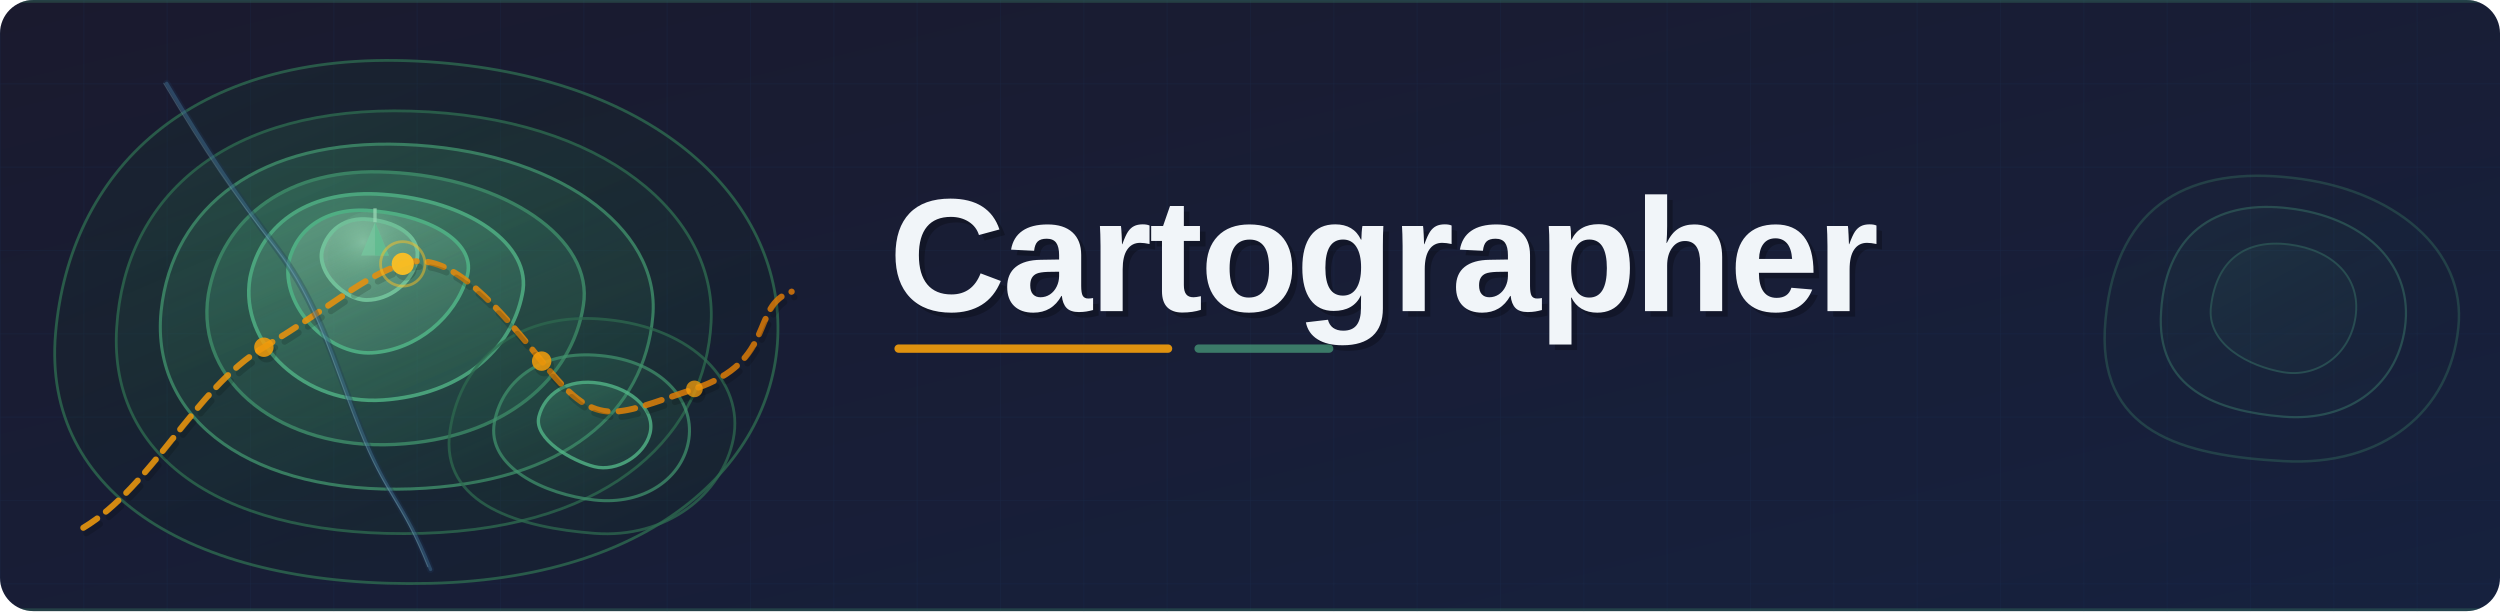
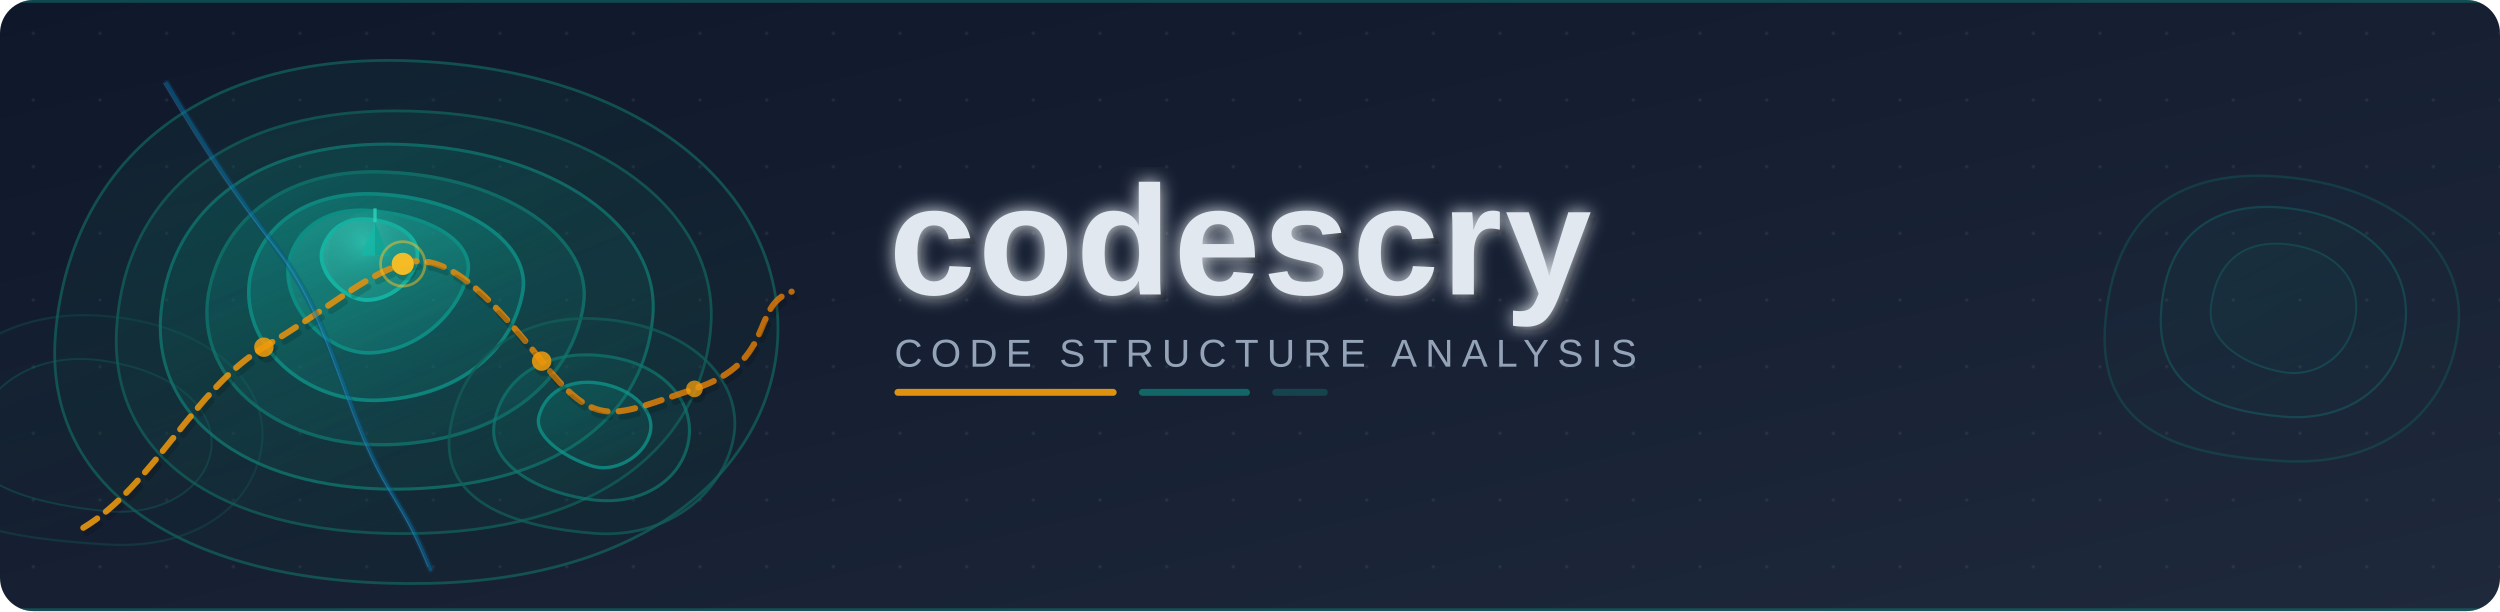
<svg xmlns="http://www.w3.org/2000/svg" viewBox="0 0 900 220" width="900" height="220">
  <defs>
    <linearGradient id="bg" x1="0%" y1="0%" x2="100%" y2="100%">
-       <stop offset="0%" stop-color="#1a1a2e" />
-       <stop offset="100%" stop-color="#16213e" />
+       <stop offset="0%" stop-color="#0f172a" />
+       <stop offset="100%" stop-color="#1e293b" />
    </linearGradient>
    <linearGradient id="elev0" x1="20%" y1="0%" x2="80%" y2="100%">
-       <stop offset="0%" stop-color="#1b4332" stop-opacity="0.25" />
-       <stop offset="100%" stop-color="#0d2818" stop-opacity="0.15" />
+       <stop offset="0%" stop-color="#134e4a" stop-opacity="0.25" />
+       <stop offset="100%" stop-color="#042f2e" stop-opacity="0.15" />
    </linearGradient>
    <linearGradient id="elev1" x1="20%" y1="0%" x2="80%" y2="100%">
-       <stop offset="0%" stop-color="#2d6a4f" stop-opacity="0.28" />
-       <stop offset="100%" stop-color="#1b4332" stop-opacity="0.15" />
+       <stop offset="0%" stop-color="#115e59" stop-opacity="0.28" />
+       <stop offset="100%" stop-color="#134e4a" stop-opacity="0.15" />
    </linearGradient>
    <linearGradient id="elev2" x1="20%" y1="0%" x2="80%" y2="100%">
-       <stop offset="0%" stop-color="#40916c" stop-opacity="0.3" />
-       <stop offset="100%" stop-color="#2d6a4f" stop-opacity="0.15" />
+       <stop offset="0%" stop-color="#0f766e" stop-opacity="0.3" />
+       <stop offset="100%" stop-color="#115e59" stop-opacity="0.15" />
    </linearGradient>
    <linearGradient id="elev3" x1="20%" y1="0%" x2="80%" y2="100%">
-       <stop offset="0%" stop-color="#52b788" stop-opacity="0.32" />
-       <stop offset="100%" stop-color="#40916c" stop-opacity="0.15" />
+       <stop offset="0%" stop-color="#0d9488" stop-opacity="0.32" />
+       <stop offset="100%" stop-color="#0f766e" stop-opacity="0.15" />
    </linearGradient>
    <linearGradient id="elev4" x1="20%" y1="0%" x2="80%" y2="100%">
-       <stop offset="0%" stop-color="#74c69d" stop-opacity="0.35" />
-       <stop offset="100%" stop-color="#52b788" stop-opacity="0.15" />
+       <stop offset="0%" stop-color="#14b8a6" stop-opacity="0.35" />
+       <stop offset="100%" stop-color="#0d9488" stop-opacity="0.15" />
    </linearGradient>
    <linearGradient id="elev5" x1="20%" y1="0%" x2="80%" y2="100%">
-       <stop offset="0%" stop-color="#95d5b2" stop-opacity="0.38" />
-       <stop offset="100%" stop-color="#74c69d" stop-opacity="0.18" />
+       <stop offset="0%" stop-color="#2dd4bf" stop-opacity="0.38" />
+       <stop offset="100%" stop-color="#14b8a6" stop-opacity="0.18" />
    </linearGradient>
    <linearGradient id="elev6" x1="20%" y1="0%" x2="80%" y2="100%">
-       <stop offset="0%" stop-color="#b7e4c7" stop-opacity="0.4" />
-       <stop offset="100%" stop-color="#95d5b2" stop-opacity="0.2" />
+       <stop offset="0%" stop-color="#5eead4" stop-opacity="0.4" />
+       <stop offset="100%" stop-color="#2dd4bf" stop-opacity="0.2" />
    </linearGradient>
    <linearGradient id="h2elev0" x1="20%" y1="0%" x2="80%" y2="100%">
-       <stop offset="0%" stop-color="#2d6a4f" stop-opacity="0.22" />
-       <stop offset="100%" stop-color="#1b4332" stop-opacity="0.1" />
+       <stop offset="0%" stop-color="#115e59" stop-opacity="0.22" />
+       <stop offset="100%" stop-color="#134e4a" stop-opacity="0.1" />
    </linearGradient>
    <linearGradient id="h2elev1" x1="20%" y1="0%" x2="80%" y2="100%">
-       <stop offset="0%" stop-color="#40916c" stop-opacity="0.25" />
-       <stop offset="100%" stop-color="#2d6a4f" stop-opacity="0.12" />
+       <stop offset="0%" stop-color="#0f766e" stop-opacity="0.25" />
+       <stop offset="100%" stop-color="#115e59" stop-opacity="0.12" />
    </linearGradient>
    <linearGradient id="h2elev2" x1="20%" y1="0%" x2="80%" y2="100%">
-       <stop offset="0%" stop-color="#52b788" stop-opacity="0.28" />
-       <stop offset="100%" stop-color="#40916c" stop-opacity="0.14" />
+       <stop offset="0%" stop-color="#0d9488" stop-opacity="0.28" />
+       <stop offset="100%" stop-color="#0f766e" stop-opacity="0.14" />
    </linearGradient>
    <linearGradient id="trail" x1="0%" y1="0%" x2="100%" y2="0%">
      <stop offset="0%" stop-color="#f59e0b" />
      <stop offset="100%" stop-color="#d97706" />
    </linearGradient>
    <radialGradient id="peak-glow" cx="40%" cy="35%" r="60%">
-       <stop offset="0%" stop-color="#95d5b2" stop-opacity="0.5" />
-       <stop offset="100%" stop-color="#40916c" stop-opacity="0" />
+       <stop offset="0%" stop-color="#2dd4bf" stop-opacity="0.5" />
+       <stop offset="100%" stop-color="#0f766e" stop-opacity="0" />
    </radialGradient>
    <linearGradient id="relev0" x1="20%" y1="0%" x2="80%" y2="100%">
-       <stop offset="0%" stop-color="#2d6a4f" stop-opacity="0.18" />
-       <stop offset="100%" stop-color="#1b4332" stop-opacity="0.08" />
+       <stop offset="0%" stop-color="#115e59" stop-opacity="0.18" />
+       <stop offset="100%" stop-color="#134e4a" stop-opacity="0.08" />
    </linearGradient>
    <linearGradient id="relev1" x1="20%" y1="0%" x2="80%" y2="100%">
-       <stop offset="0%" stop-color="#40916c" stop-opacity="0.2" />
-       <stop offset="100%" stop-color="#2d6a4f" stop-opacity="0.1" />
+       <stop offset="0%" stop-color="#0f766e" stop-opacity="0.2" />
+       <stop offset="100%" stop-color="#115e59" stop-opacity="0.1" />
    </linearGradient>
    <linearGradient id="relev2" x1="20%" y1="0%" x2="80%" y2="100%">
-       <stop offset="0%" stop-color="#52b788" stop-opacity="0.22" />
-       <stop offset="100%" stop-color="#40916c" stop-opacity="0.12" />
+       <stop offset="0%" stop-color="#0d9488" stop-opacity="0.22" />
+       <stop offset="100%" stop-color="#0f766e" stop-opacity="0.12" />
    </linearGradient>
-     <pattern id="grid" width="30" height="30" patternUnits="userSpaceOnUse">
-       <path d="M 30 0 L 0 0 0 30" fill="none" stroke="#1e3a5f" stroke-width="0.3" opacity="0.35" />
+     <linearGradient id="flelev0" x1="20%" y1="0%" x2="80%" y2="100%">
+       <stop offset="0%" stop-color="#134e4a" stop-opacity="0.15" />
+       <stop offset="100%" stop-color="#042f2e" stop-opacity="0.06" />
+     </linearGradient>
+     <linearGradient id="flelev1" x1="20%" y1="0%" x2="80%" y2="100%">
+       <stop offset="0%" stop-color="#115e59" stop-opacity="0.18" />
+       <stop offset="100%" stop-color="#134e4a" stop-opacity="0.08" />
+     </linearGradient>
+     <pattern id="grid" width="24" height="24" patternUnits="userSpaceOnUse">
+       <circle cx="12" cy="12" r="0.6" fill="#94a3b8" opacity="0.12" />
    </pattern>
    <clipPath id="banner-clip">
      <rect x="0" y="0" width="900" height="220" rx="12" ry="12" />
    </clipPath>
+     <filter id="text-glow" x="-10%" y="-10%" width="120%" height="120%">
+       <feGaussianBlur stdDeviation="3" result="blur" />
+       <feMerge>
+         <feMergeNode in="blur" />
+         <feMergeNode in="SourceGraphic" />
+       </feMerge>
+     </filter>
  </defs>
  <g clip-path="url(#banner-clip)">
    <rect width="900" height="220" fill="url(#bg)" />
    <rect width="900" height="220" fill="url(#grid)" />
-     <path d="M 20,120 C 25,62 68,18 150,22 C 232,26 278,68 280,115              C 282,162 240,208 155,210 C 70,212 15,178 20,120 Z" fill="url(#elev0)" stroke="#2d6a4f" stroke-width="1.0" opacity="0.8" />
-     <path d="M 42,118 C 45,70 82,38 148,40 C 218,42 258,78 256,116              C 254,155 222,190 152,192 C 82,194 39,166 42,118 Z" fill="url(#elev1)" stroke="#2d6a4f" stroke-width="1.0" opacity="0.8" />
-     <path d="M 58,112 C 62,74 94,50 145,52 C 200,54 238,82 235,114              C 232,148 204,174 148,176 C 92,178 54,152 58,112 Z" fill="url(#elev2)" stroke="#40916c" stroke-width="1.1" opacity="0.8" />
-     <path d="M 75,106 C 80,78 104,60 140,62 C 182,64 214,86 210,110              C 206,136 182,158 142,160 C 102,162 70,138 75,106 Z" fill="url(#elev3)" stroke="#40916c" stroke-width="1.2" opacity="0.8" />
-     <path d="M 90,100 C 94,80 112,68 138,70 C 168,72 192,88 188,106              C 184,126 166,142 138,144 C 110,146 86,124 90,100 Z" fill="url(#elev4)" stroke="#52b788" stroke-width="1.3" opacity="0.8" />
-     <path d="M 104,94 C 107,82 118,74 135,76 C 156,78 172,88 168,100              C 164,114 150,126 134,127 C 118,128 101,110 104,94 Z" fill="url(#elev5)" stroke="#52b788" stroke-width="1.3" opacity="0.85" />
-     <path d="M 116,90 C 118,83 124,78 133,79 C 144,80 152,86 150,94              C 148,102 140,108 132,108 C 124,108 114,98 116,90 Z" fill="url(#elev6)" stroke="#74c69d" stroke-width="1.4" opacity="0.9" />
+     <g opacity="0.35">
+       <path d="M -30,160 C -25,128 5,110 40,114 C 78,118 98,140 94,162                C 90,184 68,198 38,196 C 8,194 -35,190 -30,160 Z" fill="url(#flelev0)" stroke="#115e59" stroke-width="0.8" />
+       <path d="M -10,158 C -6,138 14,126 38,130 C 64,134 78,148 76,162                C 74,176 58,186 38,184 C 18,182 -14,176 -10,158 Z" fill="url(#flelev1)" stroke="#0f766e" stroke-width="0.7" />
+     </g>
+     <path d="M 20,120 C 25,62 68,18 150,22 C 232,26 278,68 280,115              C 282,162 240,208 155,210 C 70,212 15,178 20,120 Z" fill="url(#elev0)" stroke="#115e59" stroke-width="1.0" opacity="0.8" />
+     <path d="M 42,118 C 45,70 82,38 148,40 C 218,42 258,78 256,116              C 254,155 222,190 152,192 C 82,194 39,166 42,118 Z" fill="url(#elev1)" stroke="#115e59" stroke-width="1.0" opacity="0.8" />
+     <path d="M 58,112 C 62,74 94,50 145,52 C 200,54 238,82 235,114              C 232,148 204,174 148,176 C 92,178 54,152 58,112 Z" fill="url(#elev2)" stroke="#0f766e" stroke-width="1.1" opacity="0.8" />
+     <path d="M 75,106 C 80,78 104,60 140,62 C 182,64 214,86 210,110              C 206,136 182,158 142,160 C 102,162 70,138 75,106 Z" fill="url(#elev3)" stroke="#0f766e" stroke-width="1.2" opacity="0.8" />
+     <path d="M 90,100 C 94,80 112,68 138,70 C 168,72 192,88 188,106              C 184,126 166,142 138,144 C 110,146 86,124 90,100 Z" fill="url(#elev4)" stroke="#0d9488" stroke-width="1.3" opacity="0.8" />
+     <path d="M 104,94 C 107,82 118,74 135,76 C 156,78 172,88 168,100              C 164,114 150,126 134,127 C 118,128 101,110 104,94 Z" fill="url(#elev5)" stroke="#0d9488" stroke-width="1.3" opacity="0.85" />
+     <path d="M 116,90 C 118,83 124,78 133,79 C 144,80 152,86 150,94              C 148,102 140,108 132,108 C 124,108 114,98 116,90 Z" fill="url(#elev6)" stroke="#14b8a6" stroke-width="1.4" opacity="0.9" />
    <circle cx="134" cy="92" r="16" fill="url(#peak-glow)" />
-     <polygon points="135,80 130,92 140,92" fill="#74c69d" opacity="0.8" />
-     <polygon points="135,80 135,92 140,92" fill="#52b788" opacity="0.5" />
-     <line x1="135" y1="80" x2="135" y2="75" stroke="#95d5b2" stroke-width="1.2" opacity="0.8" />
-     <path d="M 162,155 C 166,128 188,112 218,115 C 250,118 268,138 264,158              C 260,178 240,194 214,192 C 188,190 158,182 162,155 Z" fill="url(#h2elev0)" stroke="#2d6a4f" stroke-width="1.0" opacity="0.75" />
-     <path d="M 178,152 C 181,136 196,126 216,128 C 238,130 250,144 248,158              C 246,172 232,182 214,180 C 196,178 175,168 178,152 Z" fill="url(#h2elev1)" stroke="#40916c" stroke-width="1.1" opacity="0.75" />
-     <path d="M 194,150 C 196,142 204,136 216,138 C 228,140 236,148 234,156              C 232,164 222,170 214,168 C 206,166 192,158 194,150 Z" fill="url(#h2elev2)" stroke="#52b788" stroke-width="1.2" opacity="0.8" />
+     <polygon points="135,80 130,92 140,92" fill="#14b8a6" opacity="0.8" />
+     <polygon points="135,80 135,92 140,92" fill="#0d9488" opacity="0.5" />
+     <line x1="135" y1="80" x2="135" y2="75" stroke="#2dd4bf" stroke-width="1.2" opacity="0.8" />
+     <path d="M 162,155 C 166,128 188,112 218,115 C 250,118 268,138 264,158              C 260,178 240,194 214,192 C 188,190 158,182 162,155 Z" fill="url(#h2elev0)" stroke="#115e59" stroke-width="1.0" opacity="0.75" />
+     <path d="M 178,152 C 181,136 196,126 216,128 C 238,130 250,144 248,158              C 246,172 232,182 214,180 C 196,178 175,168 178,152 Z" fill="url(#h2elev1)" stroke="#0f766e" stroke-width="1.1" opacity="0.75" />
+     <path d="M 194,150 C 196,142 204,136 216,138 C 228,140 236,148 234,156              C 232,164 222,170 214,168 C 206,166 192,158 194,150 Z" fill="url(#h2elev2)" stroke="#0d9488" stroke-width="1.2" opacity="0.8" />
    <path d="M 30,190 C 55,175 70,140 95,125 S 130,100 145,95 S 175,105 195,130 S 220,150 250,140 S 270,110 285,105" fill="none" stroke="url(#trail)" stroke-width="2.2" stroke-linecap="round" stroke-dasharray="6,4" opacity="0.85" />
    <path d="M 31,192 C 56,177 71,142 96,127 S 131,102 146,97 S 176,107 196,132 S 221,152 251,142 S 271,112 286,107" fill="none" stroke="#000" stroke-width="2.2" stroke-linecap="round" stroke-dasharray="6,4" opacity="0.15" />
    <circle cx="96" cy="127" r="3.5" fill="#000" opacity="0.15" />
    <circle cx="95" cy="125" r="3.5" fill="#f59e0b" opacity="0.85" />
    <circle cx="146" cy="97" r="4" fill="#000" opacity="0.15" />
    <circle cx="145" cy="95" r="4" fill="#fbbf24" opacity="0.95" />
    <circle cx="196" cy="132" r="3.5" fill="#000" opacity="0.15" />
    <circle cx="195" cy="130" r="3.5" fill="#f59e0b" opacity="0.85" />
    <circle cx="251" cy="142" r="3" fill="#000" opacity="0.15" />
    <circle cx="250" cy="140" r="3" fill="#f59e0b" opacity="0.75" />
    <circle cx="145" cy="95" r="8" fill="none" stroke="#fbbf24" stroke-width="1" opacity="0.5" />
-     <path d="M 60,30 C 75,55 85,70 100,90 S 120,130 130,155 S 145,180 155,205" fill="none" stroke="#1d3557" stroke-width="2.5" opacity="0.3" stroke-linecap="round" />
-     <path d="M 60,30 C 75,55 85,70 100,90 S 120,130 130,155 S 145,180 155,205" fill="none" stroke="#457b9d" stroke-width="1.2" opacity="0.4" stroke-linecap="round" />
-     <path d="M 59,30 C 74,55 84,70 99,89 S 119,129 129,154 S 144,179 154,204" fill="none" stroke="#a8dadc" stroke-width="0.4" opacity="0.25" stroke-linecap="round" />
-     <text x="322" y="114" font-family="'Segoe UI', 'Helvetica Neue', Arial, sans-serif" font-weight="700" font-size="58" fill="#000" opacity="0.25" letter-spacing="-1">
-       Cartographer
+     <path d="M 60,30 C 75,55 85,70 100,90 S 120,130 130,155 S 145,180 155,205" fill="none" stroke="#0c4a6e" stroke-width="2.5" opacity="0.3" stroke-linecap="round" />
+     <path d="M 60,30 C 75,55 85,70 100,90 S 120,130 130,155 S 145,180 155,205" fill="none" stroke="#0284c7" stroke-width="1.2" opacity="0.35" stroke-linecap="round" />
+     <path d="M 59,30 C 74,55 84,70 99,89 S 119,129 129,154 S 144,179 154,204" fill="none" stroke="#7dd3fc" stroke-width="0.4" opacity="0.2" stroke-linecap="round" />
+     <text x="322" y="108" font-family="'Segoe UI', 'Helvetica Neue', Arial, sans-serif" font-weight="700" font-size="56" fill="#000" opacity="0.3" letter-spacing="1">
+       codescry
    </text>
-     <text x="320" y="112" font-family="'Segoe UI', 'Helvetica Neue', Arial, sans-serif" font-weight="700" font-size="58" fill="#f1f5f9" letter-spacing="-1">
-       Cartographer
+     <text x="320" y="106" font-family="'Segoe UI', 'Helvetica Neue', Arial, sans-serif" font-weight="700" font-size="56" fill="#e2e8f0" letter-spacing="1" filter="url(#text-glow)">
+       codescry
    </text>
-     <rect x="322" y="124" width="100" height="3" rx="1.5" fill="#f59e0b" opacity="0.9" />
-     <rect x="430" y="124" width="50" height="3" rx="1.5" fill="#52b788" opacity="0.6" />
+     <text x="322" y="132" font-family="'Segoe UI', 'Helvetica Neue', Arial, sans-serif" font-weight="400" font-size="14" fill="#94a3b8" letter-spacing="3">
+       CODE STRUCTURE ANALYSIS
+     </text>
+     <rect x="322" y="140" width="80" height="2.5" rx="1.25" fill="#f59e0b" opacity="0.9" />
+     <rect x="410" y="140" width="40" height="2.5" rx="1.25" fill="#0d9488" opacity="0.6" />
+     <rect x="458" y="140" width="20" height="2.5" rx="1.25" fill="#0d9488" opacity="0.3" />
    <g opacity="0.3">
-       <path d="M 758,115 C 762,72 790,60 825,64 C 862,68 888,90 885,118                C 882,148 858,168 822,166 C 786,164 754,156 758,115 Z" fill="url(#relev0)" stroke="#40916c" stroke-width="0.9" />
-       <path d="M 778,112 C 780,82 800,72 824,75 C 850,78 868,94 866,116                C 864,138 846,152 822,150 C 798,148 776,140 778,112 Z" fill="url(#relev1)" stroke="#52b788" stroke-width="0.8" />
-       <path d="M 796,110 C 798,94 808,86 824,88 C 840,90 850,100 848,114                C 846,128 834,136 822,134 C 810,132 794,124 796,110 Z" fill="url(#relev2)" stroke="#52b788" stroke-width="0.7" />
+       <path d="M 758,115 C 762,72 790,60 825,64 C 862,68 888,90 885,118                C 882,148 858,168 822,166 C 786,164 754,156 758,115 Z" fill="url(#relev0)" stroke="#0f766e" stroke-width="0.9" />
+       <path d="M 778,112 C 780,82 800,72 824,75 C 850,78 868,94 866,116                C 864,138 846,152 822,150 C 798,148 776,140 778,112 Z" fill="url(#relev1)" stroke="#0d9488" stroke-width="0.8" />
+       <path d="M 796,110 C 798,94 808,86 824,88 C 840,90 850,100 848,114                C 846,128 834,136 822,134 C 810,132 794,124 796,110 Z" fill="url(#relev2)" stroke="#0d9488" stroke-width="0.7" />
    </g>
-     <rect x="0" y="0" width="900" height="1" fill="#40916c" opacity="0.3" />
-     <rect x="0" y="219" width="900" height="1" fill="#40916c" opacity="0.3" />
+     <rect x="0" y="0" width="900" height="1" fill="#0d9488" opacity="0.4" />
+     <rect x="0" y="219" width="900" height="1" fill="#0d9488" opacity="0.4" />
  </g>
</svg>
